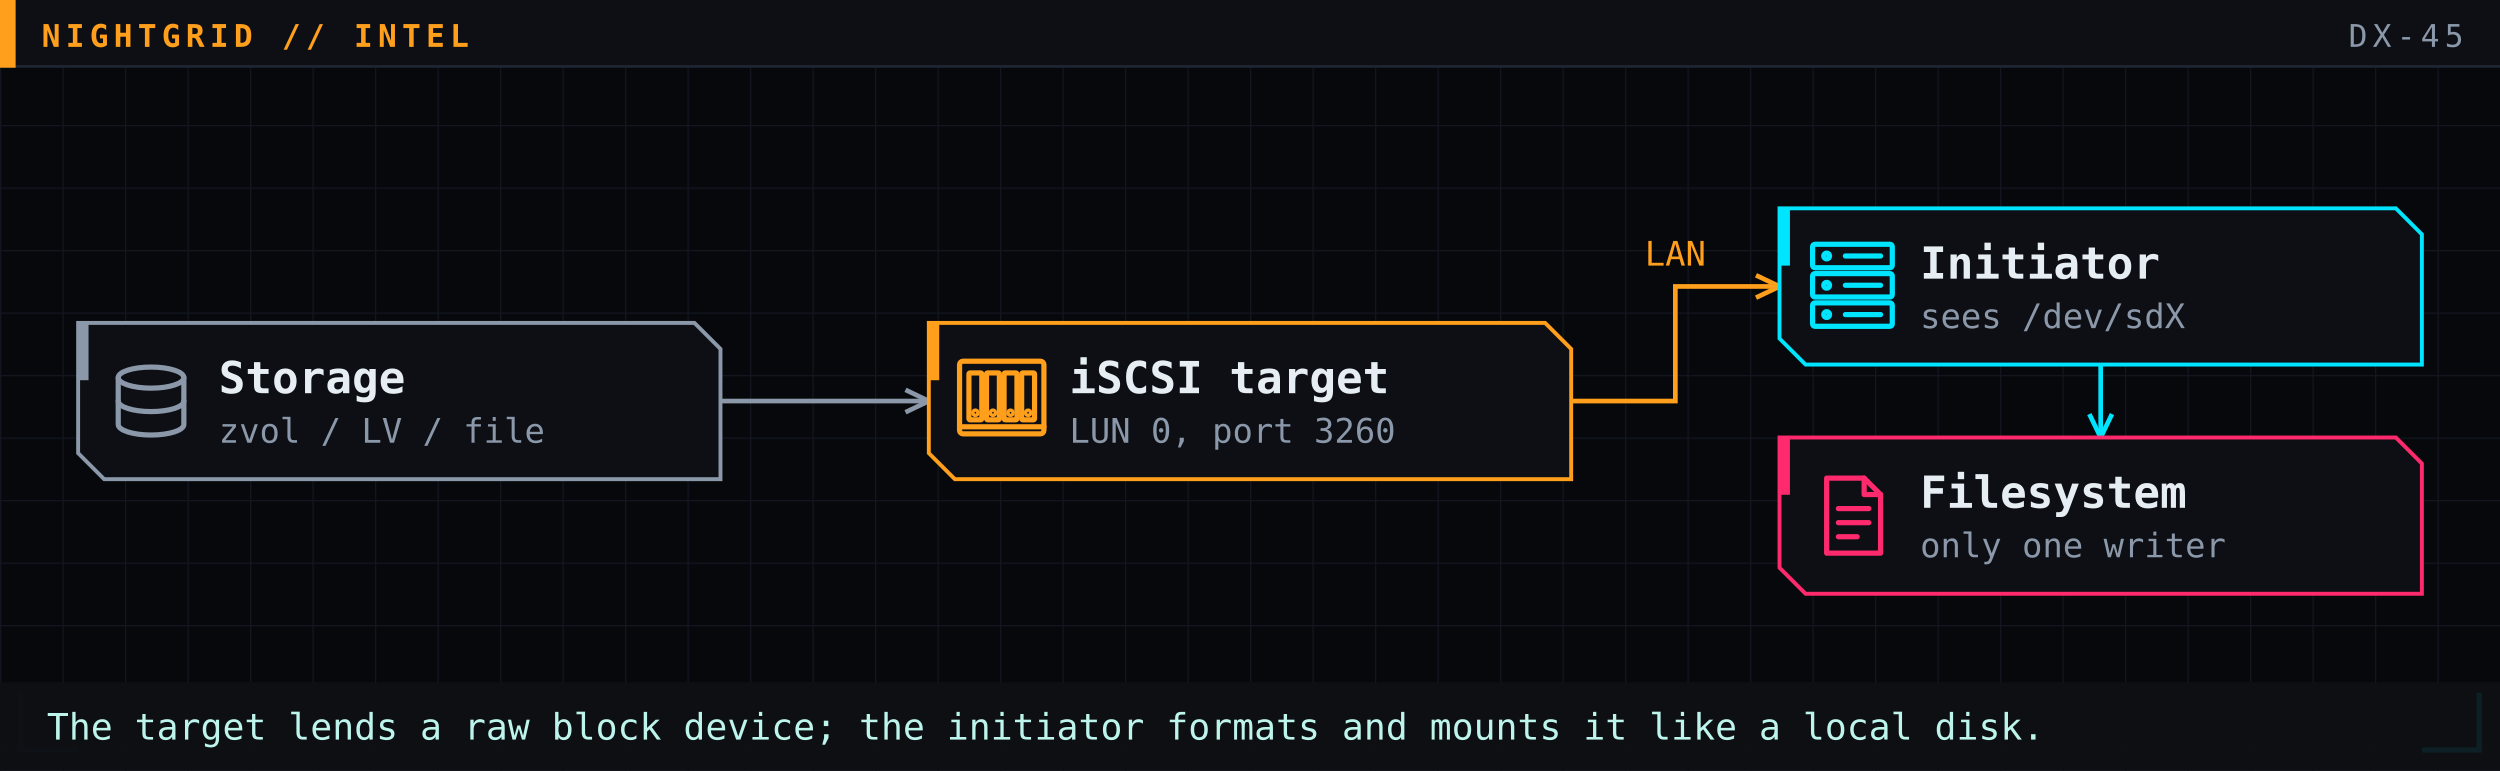
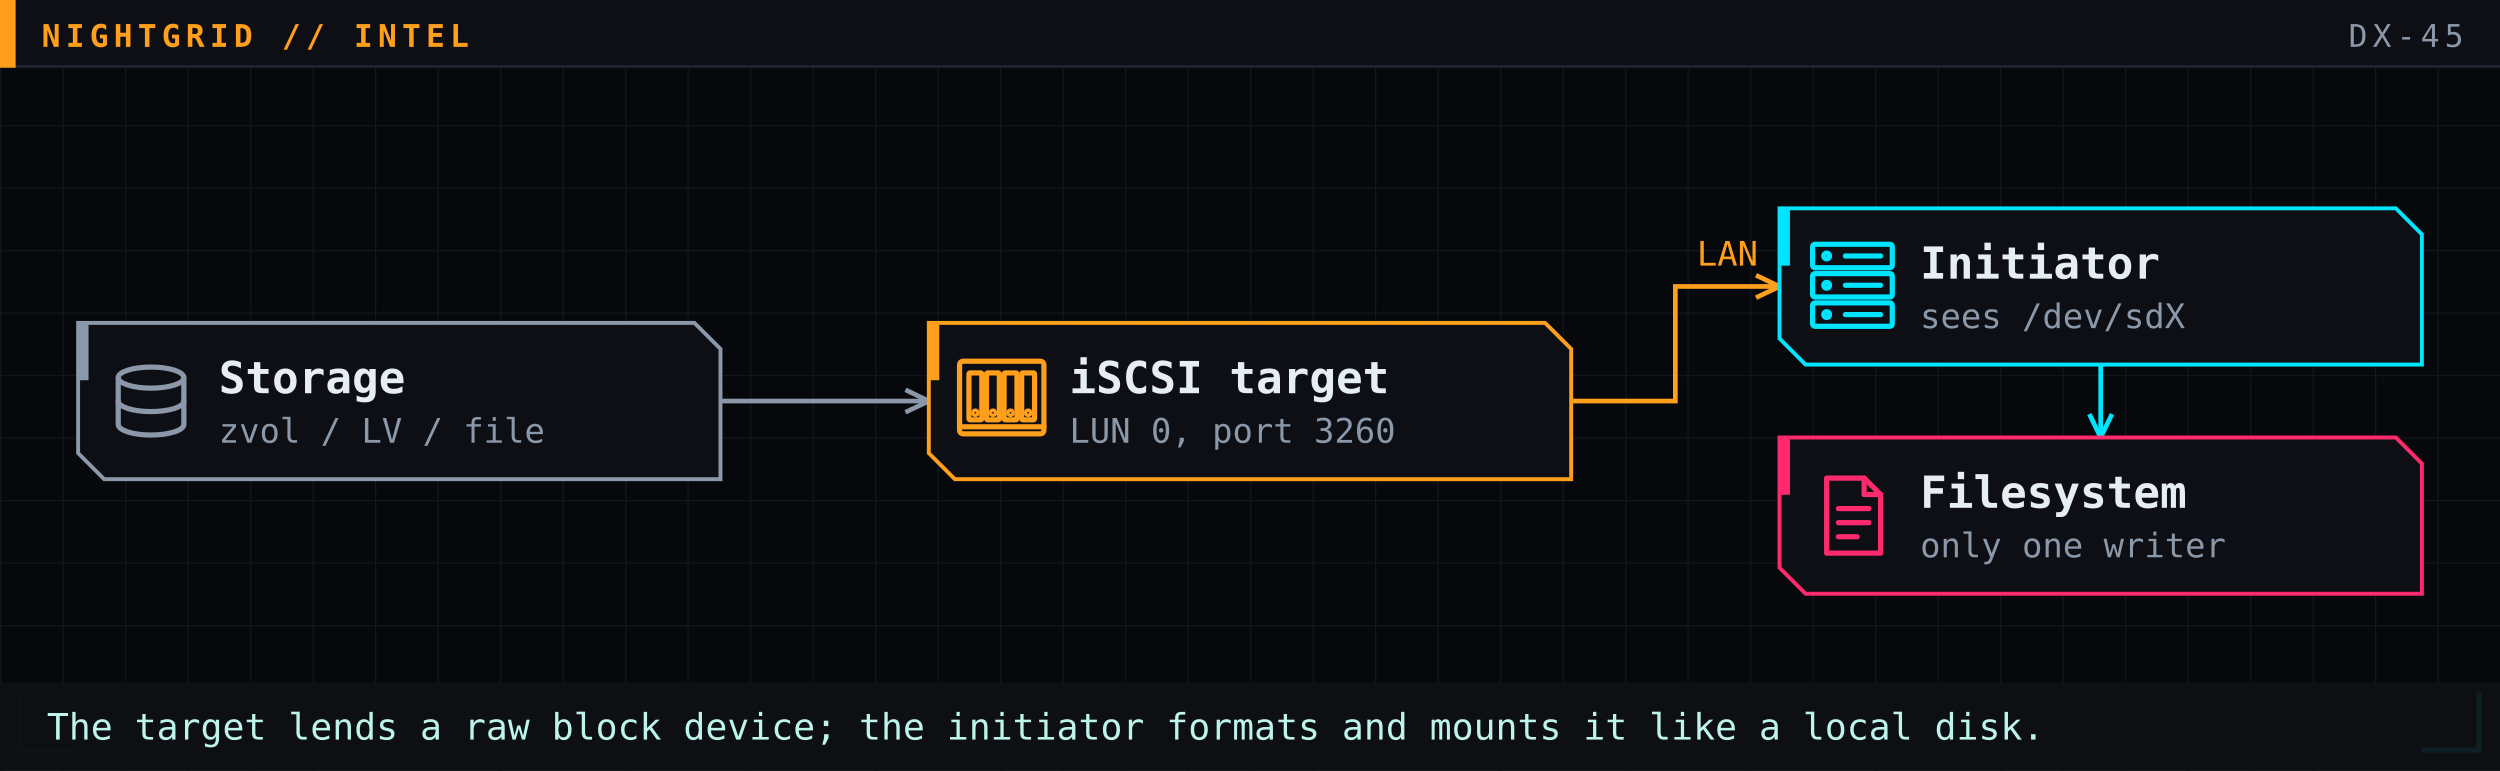
<svg xmlns="http://www.w3.org/2000/svg" viewBox="0 0 960 296" width="960" height="296">
  <defs>
    <pattern id="g" width="24" height="24" patternUnits="userSpaceOnUse">
      <path d="M24,0 H0 V24" fill="none" stroke="#11161F" stroke-width="1" />
    </pattern>
    <linearGradient id="fade" x1="0" y1="0" x2="1" y2="0">
      <stop offset="0" stop-color="#07080B" stop-opacity="0.95" />
      <stop offset="0.55" stop-color="#07080B" stop-opacity="0.2" />
      <stop offset="1" stop-color="#07080B" stop-opacity="0" />
    </linearGradient>
  </defs>
  <rect width="960" height="296" fill="#07080B" />
  <rect width="960" height="296" fill="url(#g)" />
  <rect x="0" y="0" width="960" height="26" fill="#0D0F14" />
  <rect x="0" y="25" width="960" height="1" fill="#1F2633" />
  <rect x="0" y="0" width="6" height="26" fill="#FF9F1C" />
  <text x="16" y="18" font-family="'JetBrains Mono',Menlo,Consolas,monospace" font-size="12" fill="#FF9F1C" text-anchor="start" font-weight="700" letter-spacing="2">NIGHTGRID // INTEL</text>
  <text x="946" y="18" font-family="'JetBrains Mono',Menlo,Consolas,monospace" font-size="12" fill="#8B98A9" text-anchor="end" font-weight="400" letter-spacing="2">DX-45</text>
  <path d="M930,288 H952 V266" fill="none" stroke="#00E5FF" stroke-width="2" />
  <path d="M8,266 V288 H30" fill="none" stroke="#1F2633" stroke-width="2" />
  <path d="M276.667,154.0 L356.667,154.0" fill="none" stroke="#8B98A9" stroke-width="1.8" />
  <path d="M347.7,158.3 L356.667,154.0 L347.7,149.7" fill="none" stroke="#8B98A9" stroke-width="1.8" />
  <path d="M603.333,154.0 L643.333,154.0 L643.333,110.0 L683.333,110.0" fill="none" stroke="#FF9F1C" stroke-width="1.8" />
  <path d="M674.3,114.3 L683.333,110.0 L674.3,105.7" fill="none" stroke="#FF9F1C" stroke-width="1.8" />
-   <text x="643.333" y="102.0" font-family="'JetBrains Mono',Menlo,Consolas,monospace" font-size="13" fill="#FF9F1C" text-anchor="middle" font-weight="400">LAN</text>
+   <text x="663.333" y="102.0" font-family="'JetBrains Mono',Menlo,Consolas,monospace" font-size="13" fill="#FF9F1C" text-anchor="middle" font-weight="400">LAN</text>
  <path d="M806.667,140.0 L806.667,168.0" fill="none" stroke="#00E5FF" stroke-width="1.8" />
  <path d="M802.3,159.0 L806.667,168.0 L811.0,159.0" fill="none" stroke="#00E5FF" stroke-width="1.8" />
  <path d="M30.0,124.0 H266.667 L276.667,134.0 V184.0 H40.0 L30.0,174.0 Z" fill="#0D0F14" stroke="#8B98A9" stroke-width="1.5" />
  <rect x="30.0" y="124.0" width="4" height="22" fill="#8B98A9" />
  <g transform="translate(58.0,154.0) scale(0.450)" fill="none" stroke="#8B98A9" stroke-width="4.44" stroke-linejoin="round" stroke-linecap="round">
    <ellipse cx="0" cy="-20" rx="28" ry="9" />
    <path d="M-28,-20 V20 a28,9 0 0 0 56,0 V-20" />
    <path d="M-28,0 a28,9 0 0 0 56,0" />
  </g>
  <text x="84.0" y="151.0" font-family="'JetBrains Mono',Menlo,Consolas,monospace" font-size="17" fill="#E6EDF3" text-anchor="start" font-weight="700">Storage</text>
  <text x="84.0" y="170.0" font-family="'JetBrains Mono',Menlo,Consolas,monospace" font-size="13" fill="#8B98A9" text-anchor="start" font-weight="400">zvol / LV / file</text>
  <path d="M356.667,124.0 H593.333 L603.333,134.0 V184.0 H366.667 L356.667,174.0 Z" fill="#0D0F14" stroke="#FF9F1C" stroke-width="1.5" />
  <rect x="356.667" y="124.0" width="4" height="22" fill="#FF9F1C" />
  <g transform="translate(384.6667,154.0) scale(0.450)" fill="none" stroke="#FF9F1C" stroke-width="4.44" stroke-linejoin="round" stroke-linecap="round">
    <rect x="-36" y="-34" width="72" height="62" rx="3" />
    <rect x="-28" y="-24" width="11" height="40" rx="1" />
    <circle cx="-22.5" cy="10" r="1.5" />
    <rect x="-13" y="-24" width="11" height="40" rx="1" />
    <circle cx="-7.5" cy="10" r="1.5" />
    <rect x="2" y="-24" width="11" height="40" rx="1" />
    <circle cx="7.5" cy="10" r="1.5" />
    <rect x="17" y="-24" width="11" height="40" rx="1" />
    <circle cx="22.5" cy="10" r="1.5" />
    <path d="M-36,22 H36" />
  </g>
  <text x="410.667" y="151.0" font-family="'JetBrains Mono',Menlo,Consolas,monospace" font-size="17" fill="#E6EDF3" text-anchor="start" font-weight="700">iSCSI target</text>
  <text x="410.667" y="170.0" font-family="'JetBrains Mono',Menlo,Consolas,monospace" font-size="13" fill="#8B98A9" text-anchor="start" font-weight="400">LUN 0, port 3260</text>
  <path d="M683.333,80.0 H920 L930,90.0 V140.0 H693.333 L683.333,130.0 Z" fill="#0D0F14" stroke="#00E5FF" stroke-width="1.5" />
  <rect x="683.333" y="80.0" width="4" height="22" fill="#00E5FF" />
  <g transform="translate(711.3333,110.0) scale(0.450)" fill="none" stroke="#00E5FF" stroke-width="4.44" stroke-linejoin="round" stroke-linecap="round">
    <rect x="-34" y="-36" width="68" height="20" rx="2" />
    <circle cx="-22" cy="-26" r="2.5" />
    <path d="M-6,-26 H24" />
    <rect x="-34" y="-11" width="68" height="20" rx="2" />
    <circle cx="-22" cy="-1" r="2.5" />
    <path d="M-6,-1 H24" />
    <rect x="-34" y="14" width="68" height="20" rx="2" />
    <circle cx="-22" cy="24" r="2.5" />
    <path d="M-6,24 H24" />
  </g>
  <text x="737.333" y="107.0" font-family="'JetBrains Mono',Menlo,Consolas,monospace" font-size="17" fill="#E6EDF3" text-anchor="start" font-weight="700">Initiator</text>
  <text x="737.333" y="126.0" font-family="'JetBrains Mono',Menlo,Consolas,monospace" font-size="13" fill="#8B98A9" text-anchor="start" font-weight="400">sees /dev/sdX</text>
  <path d="M683.333,168.0 H920 L930,178.0 V228.0 H693.333 L683.333,218.0 Z" fill="#0D0F14" stroke="#FF2A6D" stroke-width="1.5" />
  <rect x="683.333" y="168.0" width="4" height="22" fill="#FF2A6D" />
  <g transform="translate(711.3333,198.0) scale(0.450)" fill="none" stroke="#FF2A6D" stroke-width="4.44" stroke-linejoin="round" stroke-linecap="round">
    <path d="M-22,-32 H10 L24,-18 V32 H-22 Z" />
    <path d="M10,-32 V-18 H24" />
    <path d="M-12,-6 H14 M-12,6 H14 M-12,18 H4" />
  </g>
  <text x="737.333" y="195.0" font-family="'JetBrains Mono',Menlo,Consolas,monospace" font-size="17" fill="#E6EDF3" text-anchor="start" font-weight="700">Filesystem</text>
  <text x="737.333" y="214.0" font-family="'JetBrains Mono',Menlo,Consolas,monospace" font-size="13" fill="#8B98A9" text-anchor="start" font-weight="400">only one writer</text>
  <rect x="0" y="262" width="960" height="34" fill="#0D0F14" opacity="0.92" />
  <text x="18" y="284" font-family="'JetBrains Mono',Menlo,Consolas,monospace" font-size="14" fill="#BDF5EC" text-anchor="start" font-weight="400">The target lends a raw block device; the initiator formats and mounts it like a local disk.</text>
</svg>
